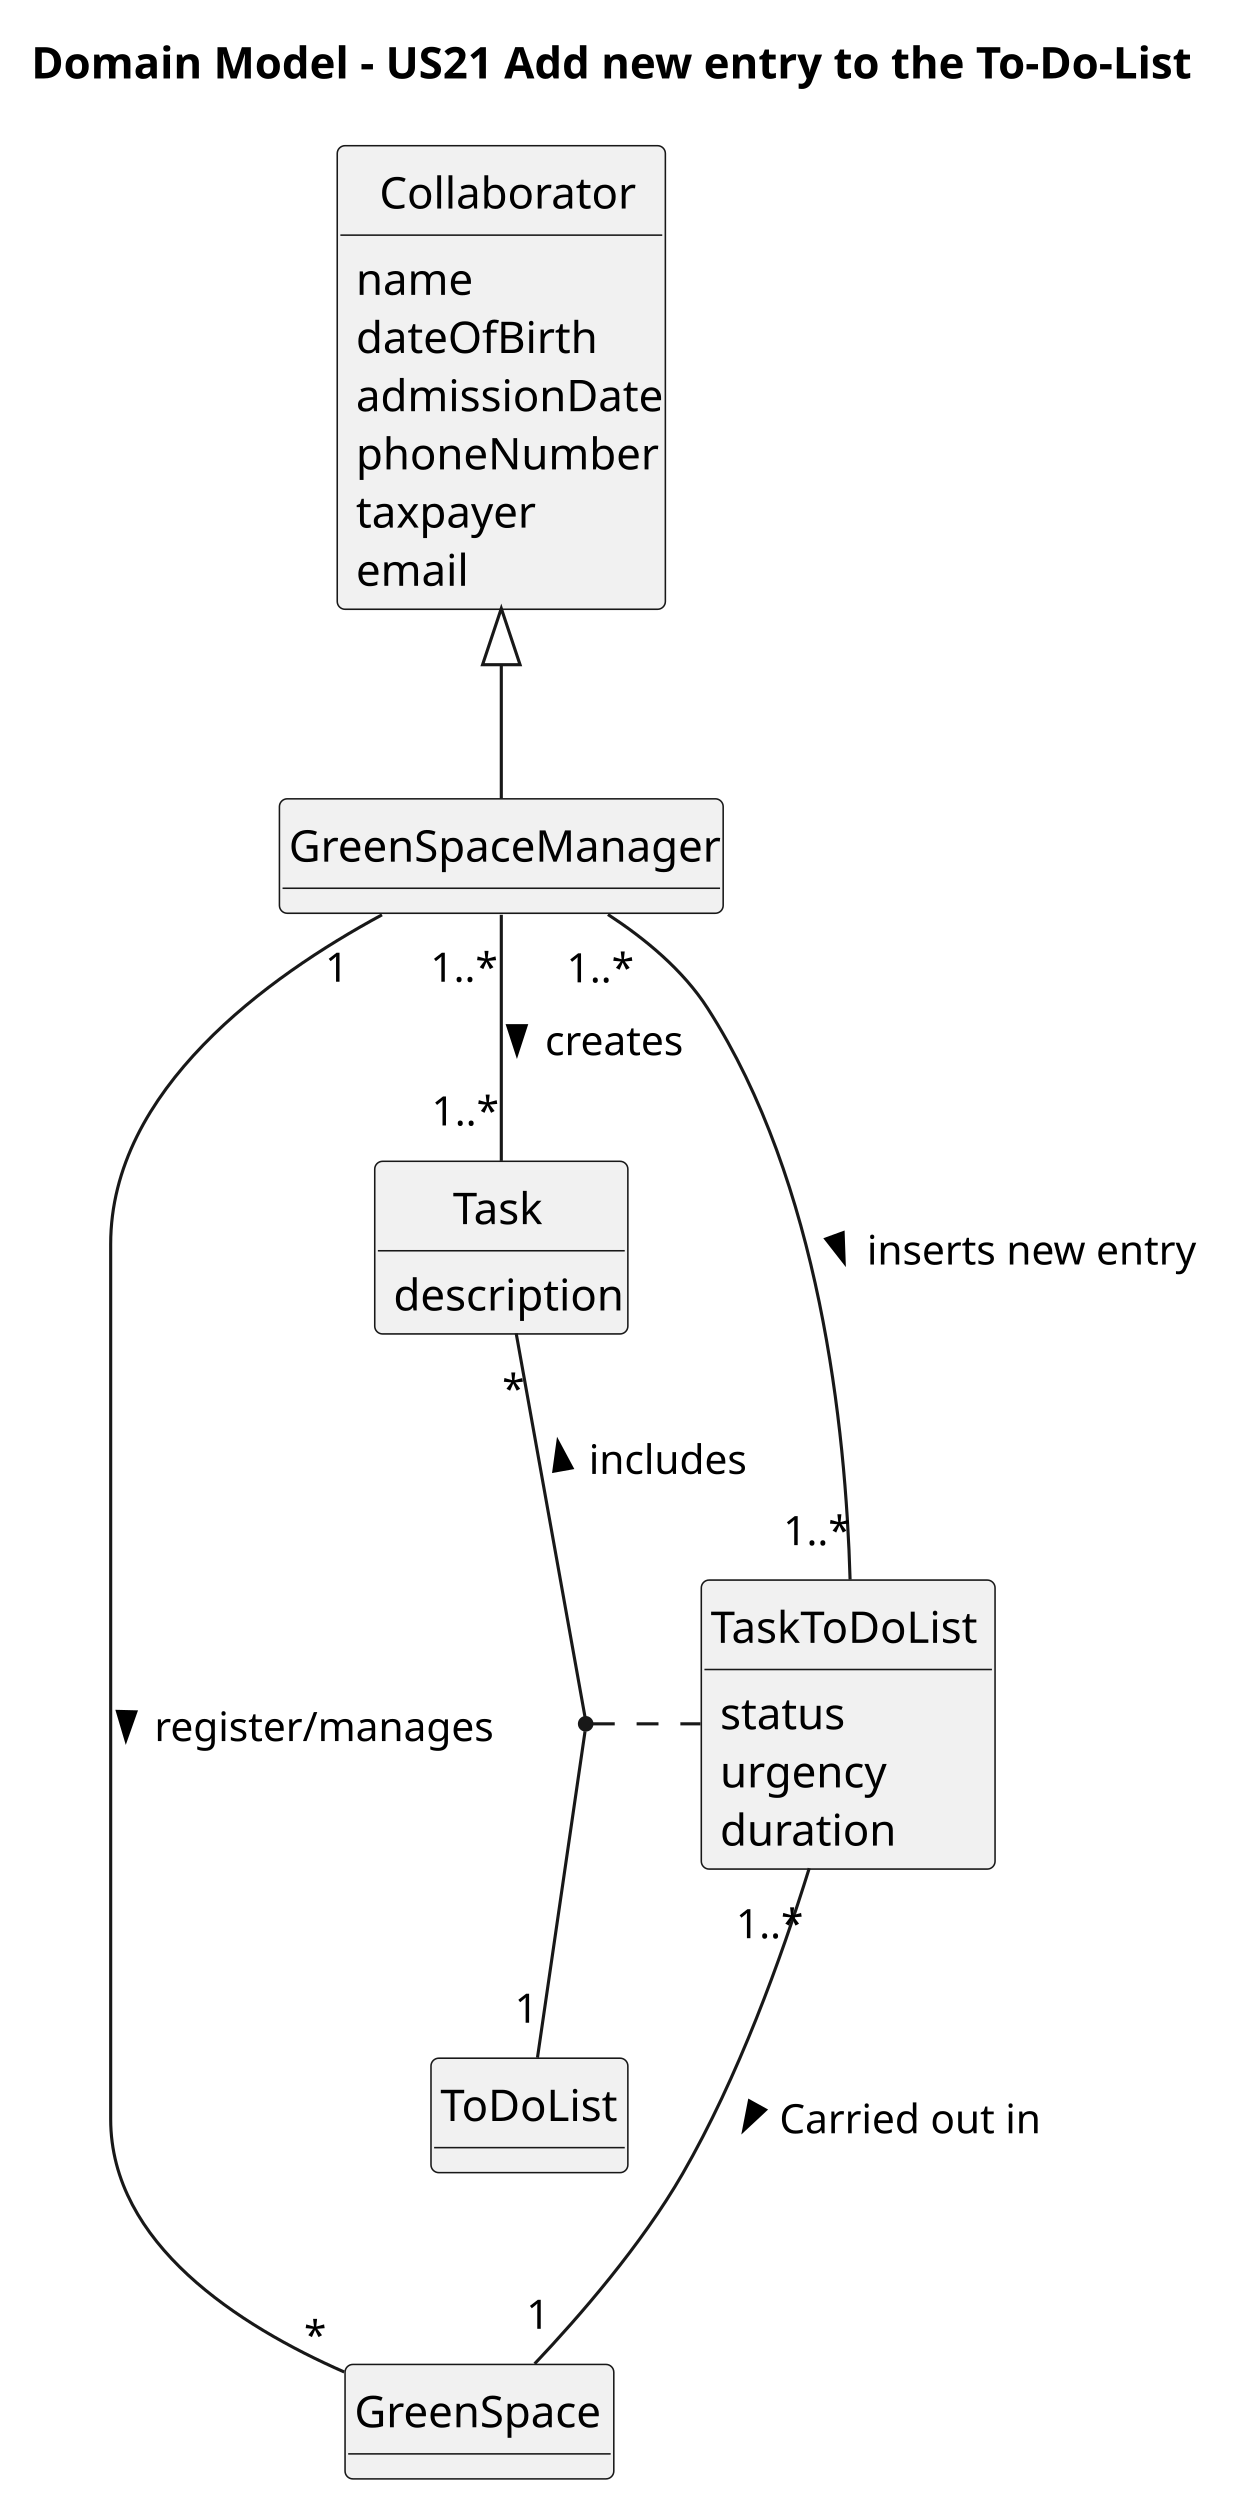
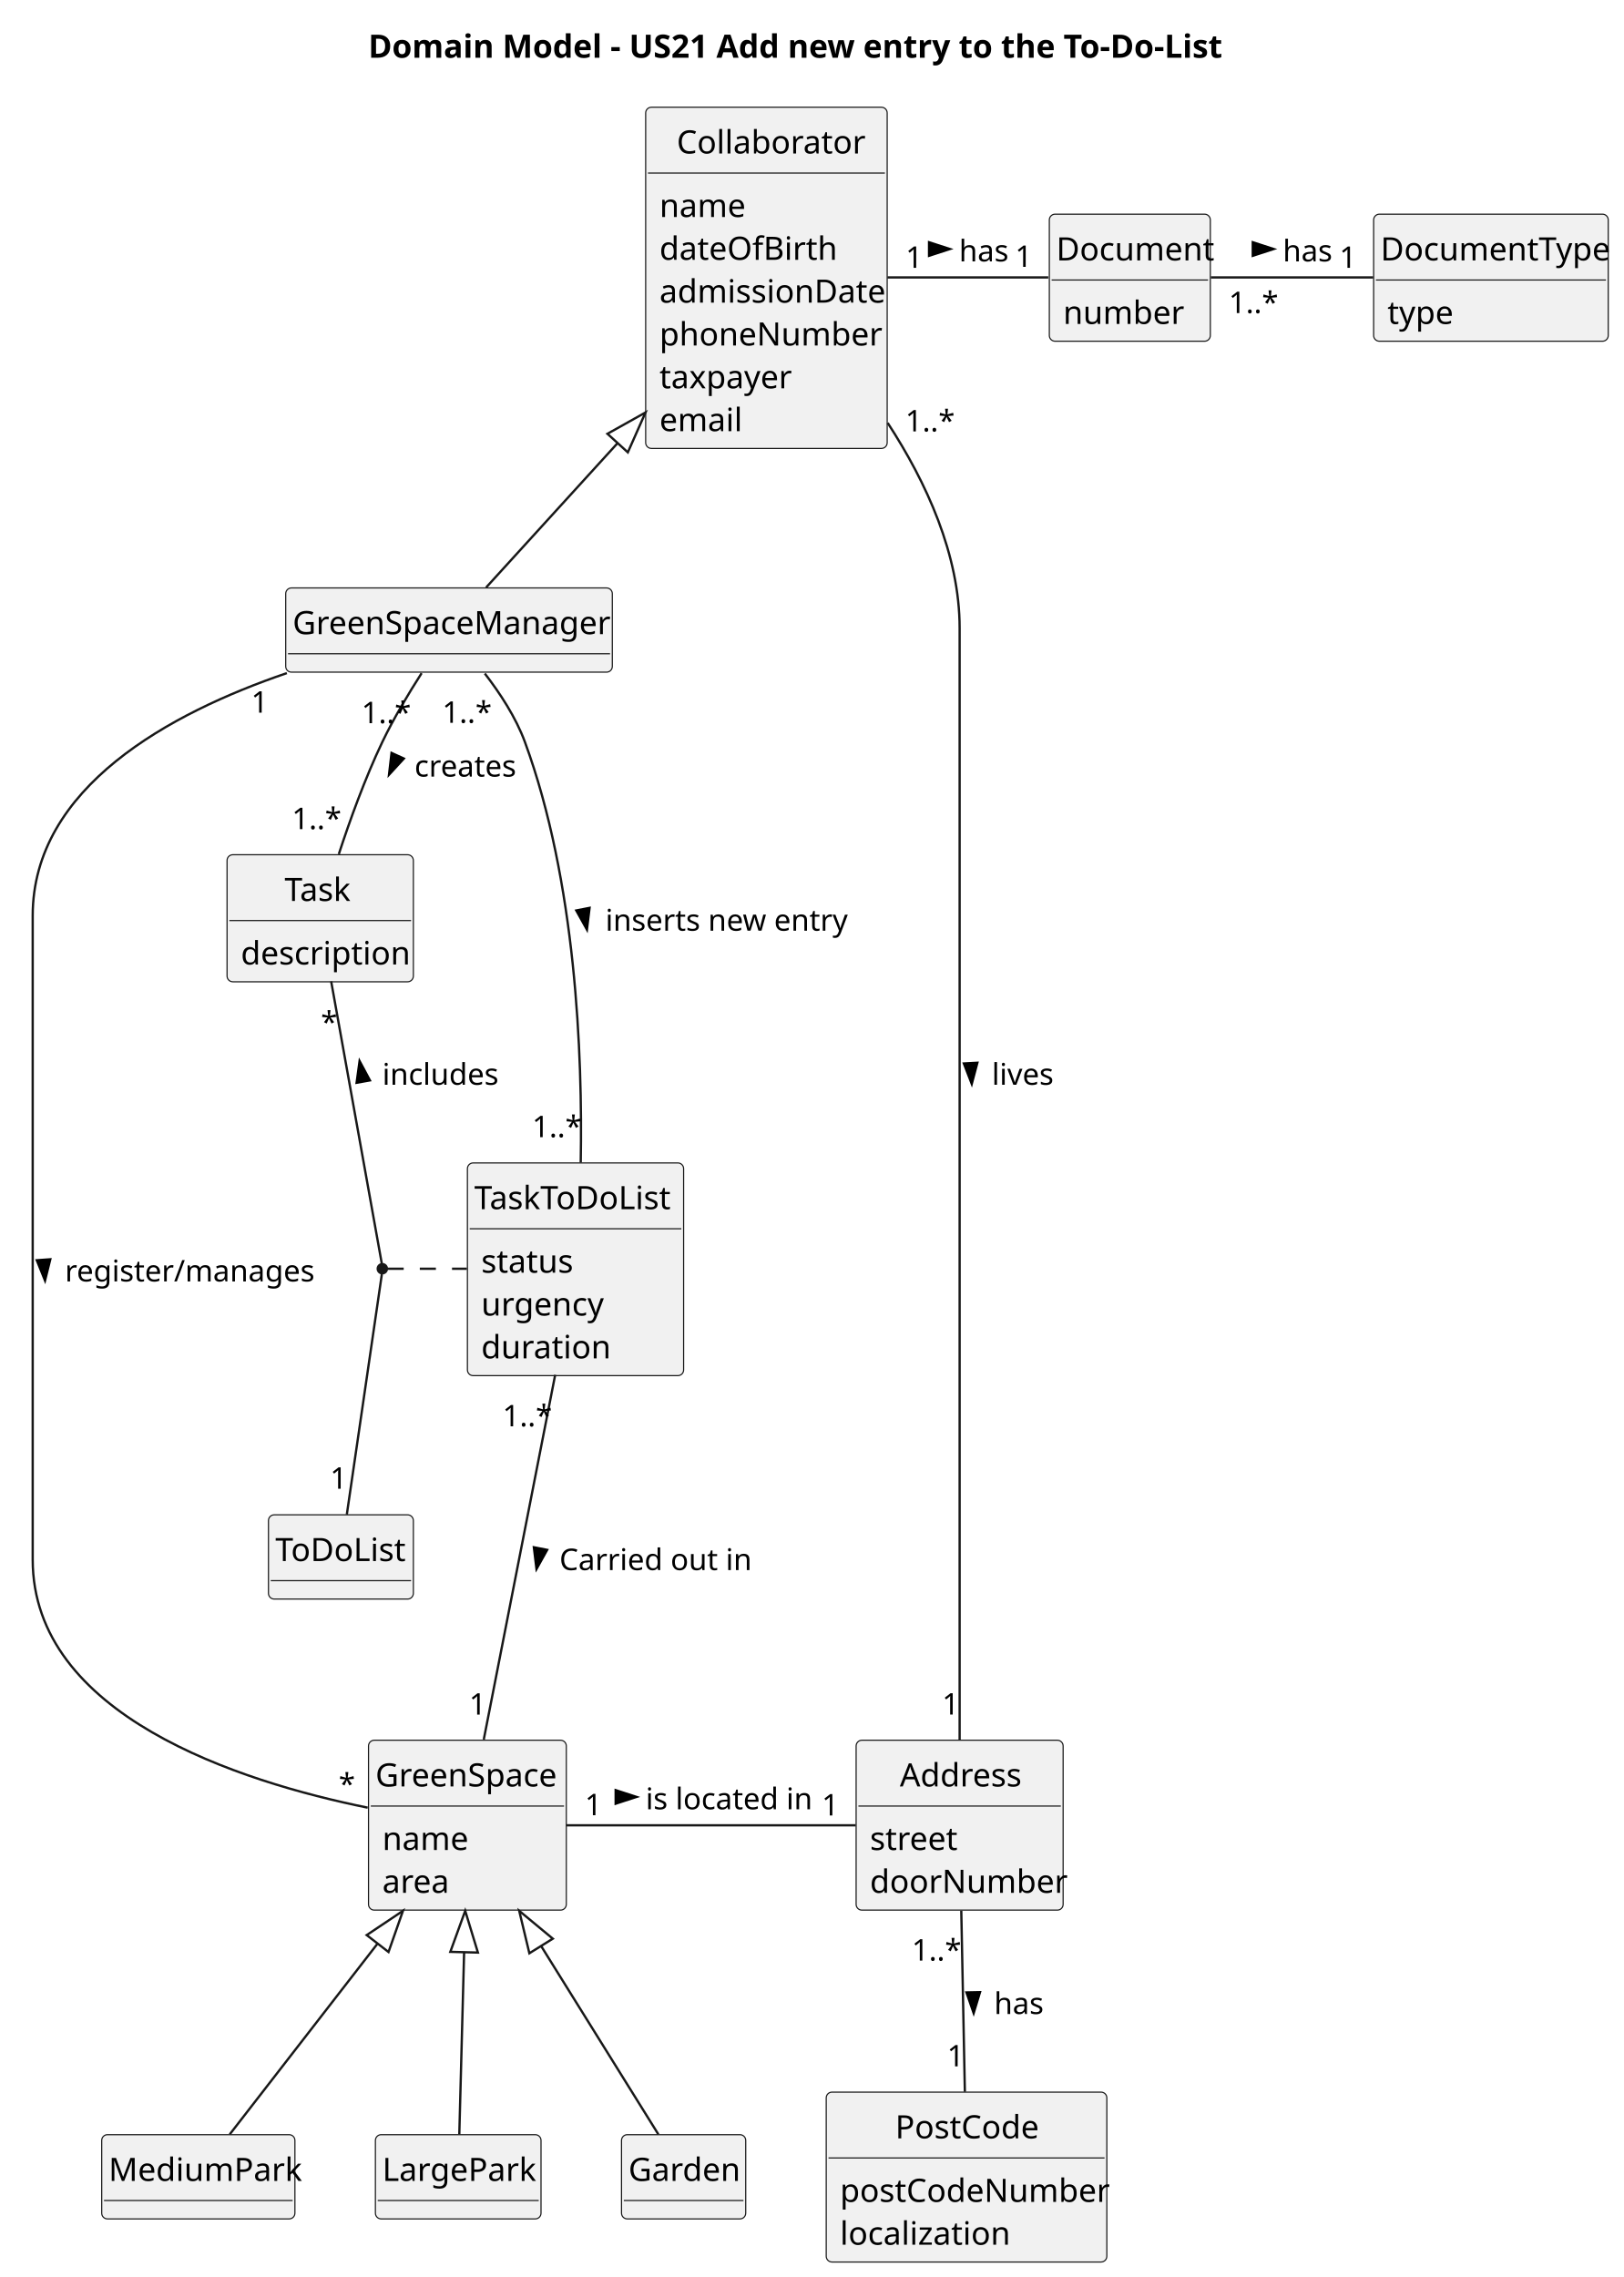
- <svg xmlns="http://www.w3.org/2000/svg" contentStyleType="text/css" height="800px" preserveAspectRatio="none" style="width:400px;height:800px;background:#FFFFFF;" version="1.1" viewBox="0 0 400 800" width="400px" zoomAndPan="magnify">
+ <svg xmlns="http://www.w3.org/2000/svg" contentStyleType="text/css" height="990px" preserveAspectRatio="none" style="width:706px;height:990px;background:#FFFFFF;" version="1.1" viewBox="0 0 706 990" width="706px" zoomAndPan="magnify">
  <defs />
  <g>
-     <text fill="#000000" font-family="sans-serif" font-size="14" font-weight="bold" lengthAdjust="spacing" textLength="372" x="10" y="25.107">Domain Model - US21 Add new entry to the To-Do-List</text>
+     <text fill="#000000" font-family="sans-serif" font-size="14" font-weight="bold" lengthAdjust="spacing" textLength="372" x="160.109" y="25.107">Domain Model - US21 Add new entry to the To-Do-List</text>
    <g id="elem_Collaborator">
-       <rect codeLine="10" fill="#F1F1F1" height="148.348" id="Collaborator" rx="2.5" ry="2.5" style="stroke:#181818;stroke-width:0.5;" width="105" x="107.916" y="46.621" />
-       <text fill="#000000" font-family="sans-serif" font-size="14" lengthAdjust="spacing" textLength="78" x="121.416" y="66.728">Collaborator</text>
-       <line style="stroke:#181818;stroke-width:0.5;" x1="108.916" x2="211.917" y1="75.242" y2="75.242" />
-       <text fill="#000000" font-family="sans-serif" font-size="14" lengthAdjust="spacing" textLength="35" x="113.916" y="94.35">name</text>
-       <text fill="#000000" font-family="sans-serif" font-size="14" lengthAdjust="spacing" textLength="72" x="113.916" y="112.971">dateOfBirth</text>
-       <text fill="#000000" font-family="sans-serif" font-size="14" lengthAdjust="spacing" textLength="93" x="113.916" y="131.592">admissionDate</text>
-       <text fill="#000000" font-family="sans-serif" font-size="14" lengthAdjust="spacing" textLength="89" x="113.916" y="150.213">phoneNumber</text>
-       <text fill="#000000" font-family="sans-serif" font-size="14" lengthAdjust="spacing" textLength="54" x="113.916" y="168.834">taxpayer</text>
-       <text fill="#000000" font-family="sans-serif" font-size="14" lengthAdjust="spacing" textLength="33" x="113.916" y="187.455">email</text>
+       <rect codeLine="10" fill="#F1F1F1" height="148.348" id="Collaborator" rx="2.5" ry="2.5" style="stroke:#181818;stroke-width:0.5;" width="105" x="280.719" y="46.621" />
+       <text fill="#000000" font-family="sans-serif" font-size="14" lengthAdjust="spacing" textLength="78" x="294.219" y="66.728">Collaborator</text>
+       <line style="stroke:#181818;stroke-width:0.5;" x1="281.719" x2="384.719" y1="75.242" y2="75.242" />
+       <text fill="#000000" font-family="sans-serif" font-size="14" lengthAdjust="spacing" textLength="35" x="286.719" y="94.35">name</text>
+       <text fill="#000000" font-family="sans-serif" font-size="14" lengthAdjust="spacing" textLength="72" x="286.719" y="112.971">dateOfBirth</text>
+       <text fill="#000000" font-family="sans-serif" font-size="14" lengthAdjust="spacing" textLength="93" x="286.719" y="131.592">admissionDate</text>
+       <text fill="#000000" font-family="sans-serif" font-size="14" lengthAdjust="spacing" textLength="89" x="286.719" y="150.213">phoneNumber</text>
+       <text fill="#000000" font-family="sans-serif" font-size="14" lengthAdjust="spacing" textLength="54" x="286.719" y="168.834">taxpayer</text>
+       <text fill="#000000" font-family="sans-serif" font-size="14" lengthAdjust="spacing" textLength="33" x="286.719" y="187.455">email</text>
+     </g>
+     <g id="elem_Document">
+       <rect codeLine="19" fill="#F1F1F1" height="55.242" id="Document" rx="2.5" ry="2.5" style="stroke:#181818;stroke-width:0.5;" width="70" x="456.219" y="93.121" />
+       <text fill="#000000" font-family="sans-serif" font-size="14" lengthAdjust="spacing" textLength="64" x="459.219" y="113.228">Document</text>
+       <line style="stroke:#181818;stroke-width:0.5;" x1="457.219" x2="525.219" y1="121.742" y2="121.742" />
+       <text fill="#000000" font-family="sans-serif" font-size="14" lengthAdjust="spacing" textLength="48" x="462.219" y="140.85">number</text>
+     </g>
+     <g id="elem_DocumentType">
+       <rect codeLine="23" fill="#F1F1F1" height="55.242" id="DocumentType" rx="2.5" ry="2.5" style="stroke:#181818;stroke-width:0.5;" width="102" x="597.219" y="93.121" />
+       <text fill="#000000" font-family="sans-serif" font-size="14" lengthAdjust="spacing" textLength="96" x="600.219" y="113.228">DocumentType</text>
+       <line style="stroke:#181818;stroke-width:0.5;" x1="598.219" x2="698.219" y1="121.742" y2="121.742" />
+       <text fill="#000000" font-family="sans-serif" font-size="14" lengthAdjust="spacing" textLength="27" x="603.219" y="140.85">type</text>
+     </g>
+     <g id="elem_Address">
+       <rect codeLine="27" fill="#F1F1F1" height="73.863" id="Address" rx="2.5" ry="2.5" style="stroke:#181818;stroke-width:0.5;" width="90" x="372.219" y="756.621" />
+       <text fill="#000000" font-family="sans-serif" font-size="14" lengthAdjust="spacing" textLength="52" x="391.219" y="776.729">Address</text>
+       <line style="stroke:#181818;stroke-width:0.5;" x1="373.219" x2="461.219" y1="785.242" y2="785.242" />
+       <text fill="#000000" font-family="sans-serif" font-size="14" lengthAdjust="spacing" textLength="36" x="378.219" y="804.35">street</text>
+       <text fill="#000000" font-family="sans-serif" font-size="14" lengthAdjust="spacing" textLength="78" x="378.219" y="822.971">doorNumber</text>
+     </g>
+     <g id="elem_PostCode">
+       <rect codeLine="32" fill="#F1F1F1" height="73.863" id="PostCode" rx="2.5" ry="2.5" style="stroke:#181818;stroke-width:0.5;" width="122" x="359.219" y="909.621" />
+       <text fill="#000000" font-family="sans-serif" font-size="14" lengthAdjust="spacing" textLength="62" x="389.219" y="929.729">PostCode</text>
+       <line style="stroke:#181818;stroke-width:0.5;" x1="360.219" x2="480.219" y1="938.242" y2="938.242" />
+       <text fill="#000000" font-family="sans-serif" font-size="14" lengthAdjust="spacing" textLength="110" x="365.219" y="957.35">postCodeNumber</text>
+       <text fill="#000000" font-family="sans-serif" font-size="14" lengthAdjust="spacing" textLength="69" x="365.219" y="975.971">localization</text>
    </g>
    <g id="elem_GreenSpaceManager">
-       <rect codeLine="19" fill="#F1F1F1" height="36.621" id="GreenSpaceManager" rx="2.5" ry="2.5" style="stroke:#181818;stroke-width:0.5;" width="142" x="89.416" y="255.621" />
-       <text fill="#000000" font-family="sans-serif" font-size="14" lengthAdjust="spacing" textLength="136" x="92.416" y="275.728">GreenSpaceManager</text>
-       <line style="stroke:#181818;stroke-width:0.5;" x1="90.416" x2="230.417" y1="284.242" y2="284.242" />
+       <rect codeLine="37" fill="#F1F1F1" height="36.621" id="GreenSpaceManager" rx="2.5" ry="2.5" style="stroke:#181818;stroke-width:0.5;" width="142" x="124.219" y="255.621" />
+       <text fill="#000000" font-family="sans-serif" font-size="14" lengthAdjust="spacing" textLength="136" x="127.219" y="275.728">GreenSpaceManager</text>
+       <line style="stroke:#181818;stroke-width:0.5;" x1="125.219" x2="265.219" y1="284.242" y2="284.242" />
    </g>
    <g id="elem_ToDoList">
-       <rect codeLine="22" fill="#F1F1F1" height="36.621" id="ToDoList" rx="2.5" ry="2.5" style="stroke:#181818;stroke-width:0.5;" width="63" x="137.917" y="658.621" />
-       <text fill="#000000" font-family="sans-serif" font-size="14" lengthAdjust="spacing" textLength="57" x="140.917" y="678.729">ToDoList</text>
-       <line style="stroke:#181818;stroke-width:0.5;" x1="138.917" x2="199.917" y1="687.242" y2="687.242" />
+       <rect codeLine="40" fill="#F1F1F1" height="36.621" id="ToDoList" rx="2.5" ry="2.5" style="stroke:#181818;stroke-width:0.5;" width="63" x="116.719" y="658.621" />
+       <text fill="#000000" font-family="sans-serif" font-size="14" lengthAdjust="spacing" textLength="57" x="119.719" y="678.729">ToDoList</text>
+       <line style="stroke:#181818;stroke-width:0.5;" x1="117.719" x2="178.719" y1="687.242" y2="687.242" />
    </g>
    <g id="elem_Task">
-       <rect codeLine="25" fill="#F1F1F1" height="55.242" id="Task" rx="2.5" ry="2.5" style="stroke:#181818;stroke-width:0.5;" width="81" x="119.916" y="371.621" />
-       <text fill="#000000" font-family="sans-serif" font-size="14" lengthAdjust="spacing" textLength="31" x="144.917" y="391.728">Task</text>
-       <line style="stroke:#181818;stroke-width:0.5;" x1="120.916" x2="199.917" y1="400.242" y2="400.242" />
-       <text fill="#000000" font-family="sans-serif" font-size="14" lengthAdjust="spacing" textLength="69" x="125.916" y="419.35">description</text>
+       <rect codeLine="43" fill="#F1F1F1" height="55.242" id="Task" rx="2.5" ry="2.5" style="stroke:#181818;stroke-width:0.5;" width="81" x="98.719" y="371.621" />
+       <text fill="#000000" font-family="sans-serif" font-size="14" lengthAdjust="spacing" textLength="31" x="123.719" y="391.728">Task</text>
+       <line style="stroke:#181818;stroke-width:0.5;" x1="99.719" x2="178.719" y1="400.242" y2="400.242" />
+       <text fill="#000000" font-family="sans-serif" font-size="14" lengthAdjust="spacing" textLength="69" x="104.719" y="419.35">description</text>
    </g>
    <g id="elem_TaskToDoList">
-       <rect codeLine="29" fill="#F1F1F1" height="92.484" id="TaskToDoList" rx="2.5" ry="2.5" style="stroke:#181818;stroke-width:0.5;" width="94" x="224.417" y="505.621" />
-       <text fill="#000000" font-family="sans-serif" font-size="14" lengthAdjust="spacing" textLength="88" x="227.417" y="525.729">TaskToDoList</text>
-       <line style="stroke:#181818;stroke-width:0.5;" x1="225.417" x2="317.416" y1="534.242" y2="534.242" />
-       <text fill="#000000" font-family="sans-serif" font-size="14" lengthAdjust="spacing" textLength="38" x="230.417" y="553.35">status</text>
-       <text fill="#000000" font-family="sans-serif" font-size="14" lengthAdjust="spacing" textLength="51" x="230.417" y="571.971">urgency</text>
-       <text fill="#000000" font-family="sans-serif" font-size="14" lengthAdjust="spacing" textLength="52" x="230.417" y="590.592">duration</text>
+       <rect codeLine="47" fill="#F1F1F1" height="92.484" id="TaskToDoList" rx="2.5" ry="2.5" style="stroke:#181818;stroke-width:0.5;" width="94" x="203.219" y="505.621" />
+       <text fill="#000000" font-family="sans-serif" font-size="14" lengthAdjust="spacing" textLength="88" x="206.219" y="525.729">TaskToDoList</text>
+       <line style="stroke:#181818;stroke-width:0.5;" x1="204.219" x2="296.219" y1="534.242" y2="534.242" />
+       <text fill="#000000" font-family="sans-serif" font-size="14" lengthAdjust="spacing" textLength="38" x="209.219" y="553.35">status</text>
+       <text fill="#000000" font-family="sans-serif" font-size="14" lengthAdjust="spacing" textLength="51" x="209.219" y="571.971">urgency</text>
+       <text fill="#000000" font-family="sans-serif" font-size="14" lengthAdjust="spacing" textLength="52" x="209.219" y="590.592">duration</text>
    </g>
    <g id="elem_GreenSpace">
-       <rect fill="#F1F1F1" height="36.621" id="GreenSpace" rx="2.5" ry="2.5" style="stroke:#181818;stroke-width:0.5;" width="86" x="110.416" y="756.621" />
-       <text fill="#000000" font-family="sans-serif" font-size="14" lengthAdjust="spacing" textLength="80" x="113.416" y="776.729">GreenSpace</text>
-       <line style="stroke:#181818;stroke-width:0.5;" x1="111.416" x2="195.417" y1="785.242" y2="785.242" />
+       <rect codeLine="53" fill="#F1F1F1" height="73.863" id="GreenSpace" rx="2.5" ry="2.5" style="stroke:#181818;stroke-width:0.5;" width="86" x="160.219" y="756.621" />
+       <text fill="#000000" font-family="sans-serif" font-size="14" lengthAdjust="spacing" textLength="80" x="163.219" y="776.729">GreenSpace</text>
+       <line style="stroke:#181818;stroke-width:0.5;" x1="161.219" x2="245.219" y1="785.242" y2="785.242" />
+       <text fill="#000000" font-family="sans-serif" font-size="14" lengthAdjust="spacing" textLength="35" x="166.219" y="804.35">name</text>
+       <text fill="#000000" font-family="sans-serif" font-size="14" lengthAdjust="spacing" textLength="29" x="166.219" y="822.971">area</text>
    </g>
-     <ellipse cx="187.417" cy="551.621" fill="#181818" rx="2" ry="2" style="stroke:#181818;stroke-width:1.0;" />
+     <g id="elem_Garden">
+       <rect codeLine="58" fill="#F1F1F1" height="36.621" id="Garden" rx="2.5" ry="2.5" style="stroke:#181818;stroke-width:0.5;" width="54" x="270.219" y="928.121" />
+       <text fill="#000000" font-family="sans-serif" font-size="14" lengthAdjust="spacing" textLength="48" x="273.219" y="948.229">Garden</text>
+       <line style="stroke:#181818;stroke-width:0.5;" x1="271.219" x2="323.219" y1="956.742" y2="956.742" />
+     </g>
+     <g id="elem_MediumPark">
+       <rect codeLine="61" fill="#F1F1F1" height="36.621" id="MediumPark" rx="2.5" ry="2.5" style="stroke:#181818;stroke-width:0.5;" width="84" x="44.219" y="928.121" />
+       <text fill="#000000" font-family="sans-serif" font-size="14" lengthAdjust="spacing" textLength="78" x="47.219" y="948.229">MediumPark</text>
+       <line style="stroke:#181818;stroke-width:0.5;" x1="45.219" x2="127.219" y1="956.742" y2="956.742" />
+     </g>
+     <g id="elem_LargePark">
+       <rect codeLine="64" fill="#F1F1F1" height="36.621" id="LargePark" rx="2.5" ry="2.5" style="stroke:#181818;stroke-width:0.5;" width="72" x="163.219" y="928.121" />
+       <text fill="#000000" font-family="sans-serif" font-size="14" lengthAdjust="spacing" textLength="66" x="166.219" y="948.229">LargePark</text>
+       <line style="stroke:#181818;stroke-width:0.5;" x1="164.219" x2="234.219" y1="956.742" y2="956.742" />
+     </g>
+     <ellipse cx="166.219" cy="551.621" fill="#181818" rx="2" ry="2" style="stroke:#181818;stroke-width:1.0;" />
+     <g id="link_Collaborator_Document">
+       <path codeLine="67" d="M385.829,120.621 C408.809,120.621 435.159,120.621 455.759,120.621 " fill="none" id="Collaborator-Document" style="stroke:#181818;stroke-width:1.0;" />
+       <polygon fill="#000000" points="412.969,108.267,403.924,105.328,403.924,111.206,412.969,108.267" style="stroke:#000000;stroke-width:1.0;" />
+       <text fill="#000000" font-family="sans-serif" font-size="13" lengthAdjust="spacing" textLength="21" x="416.969" y="113.649">has</text>
+       <text fill="#000000" font-family="sans-serif" font-size="13" lengthAdjust="spacing" textLength="7" x="393.719" y="116.45">1</text>
+       <text fill="#000000" font-family="sans-serif" font-size="13" lengthAdjust="spacing" textLength="7" x="441.332" y="116.034">1</text>
+     </g>
+     <g id="link_Collaborator_Address">
+       <path codeLine="68" d="M385.939,183.871 C402.819,209.791 417.219,241.241 417.219,273.121 C417.219,273.121 417.219,273.121 417.219,678.121 C417.219,704.361 417.219,733.981 417.219,756.521 " fill="none" id="Collaborator-Address" style="stroke:#181818;stroke-width:1.0;" />
+       <polygon fill="#000000" points="422.492,471.259,424.933,462.067,419.064,462.388,422.492,471.259" style="stroke:#000000;stroke-width:1.0;" />
+       <text fill="#000000" font-family="sans-serif" font-size="13" lengthAdjust="spacing" textLength="25" x="431.219" y="471.649">lives</text>
+       <text fill="#000000" font-family="sans-serif" font-size="13" lengthAdjust="spacing" textLength="20" x="393.583" y="187.569">1..*</text>
+       <text fill="#000000" font-family="sans-serif" font-size="13" lengthAdjust="spacing" textLength="7" x="409.596" y="745.465">1</text>
+     </g>
    <g id="link_Collaborator_GreenSpaceManager">
-       <path codeLine="35" d="M160.417,212.711 C160.417,235.411 160.417,240.431 160.417,255.601 " fill="none" id="Collaborator-backto-GreenSpaceManager" style="stroke:#181818;stroke-width:1.0;" />
-       <polygon fill="none" points="160.417,194.711,154.417,212.711,166.417,212.711,160.417,194.711" style="stroke:#181818;stroke-width:1.0;" />
+       <path codeLine="69" d="M268.529,192.64 C243.859,219.73 228.319,236.781 211.339,255.431 " fill="none" id="Collaborator-backto-GreenSpaceManager" style="stroke:#181818;stroke-width:1.0;" />
+       <polygon fill="none" points="280.649,179.331,264.093,188.6,272.966,196.679,280.649,179.331" style="stroke:#181818;stroke-width:1.0;" />
    </g>
    <g id="link_GreenSpaceManager_Task">
-       <path codeLine="37" d="M160.417,292.741 C160.417,313.341 160.417,347.621 160.417,371.471 " fill="none" id="GreenSpaceManager-Task" style="stroke:#181818;stroke-width:1.0;" />
-       <polygon fill="#000000" points="165.417,337.267,168.356,328.221,162.478,328.221,165.417,337.267" style="stroke:#000000;stroke-width:1.0;" />
-       <text fill="#000000" font-family="sans-serif" font-size="13" lengthAdjust="spacing" textLength="43" x="174.417" y="337.649">creates</text>
-       <text fill="#000000" font-family="sans-serif" font-size="13" lengthAdjust="spacing" textLength="20" x="137.729" y="314.148">1..*</text>
-       <text fill="#000000" font-family="sans-serif" font-size="13" lengthAdjust="spacing" textLength="20" x="138.104" y="360.145">1..*</text>
+       <path codeLine="71" d="M183.309,292.681 C177.679,301.441 171.139,312.331 166.219,322.621 C158.719,338.321 152.099,356.691 147.299,371.381 " fill="none" id="GreenSpaceManager-Task" style="stroke:#181818;stroke-width:1.0;" />
+       <polygon fill="#000000" points="169.139,336.813,175.574,329.811,170.23,327.365,169.139,336.813" style="stroke:#000000;stroke-width:1.0;" />
+       <text fill="#000000" font-family="sans-serif" font-size="13" lengthAdjust="spacing" textLength="43" x="180.219" y="337.649">creates</text>
+       <text fill="#000000" font-family="sans-serif" font-size="13" lengthAdjust="spacing" textLength="20" x="157.147" y="314.414">1..*</text>
+       <text fill="#000000" font-family="sans-serif" font-size="13" lengthAdjust="spacing" textLength="20" x="126.879" y="360.487">1..*</text>
    </g>
    <g id="link_GreenSpaceManager_TaskToDoList">
-       <path codeLine="38" d="M194.536,292.631 C206.337,300.311 218.556,310.391 226.417,322.621 C262.286,378.461 270.637,456.681 272.026,505.461 " fill="none" id="GreenSpaceManager-TaskToDoList" style="stroke:#181818;stroke-width:1.0;" />
-       <polygon fill="#000000" points="270.127,403.965,269.794,394.46,264.271,396.471,270.127,403.965" style="stroke:#000000;stroke-width:1.0;" />
-       <text fill="#000000" font-family="sans-serif" font-size="13" lengthAdjust="spacing" textLength="99" x="277.416" y="404.649">inserts new entry</text>
-       <text fill="#000000" font-family="sans-serif" font-size="13" lengthAdjust="spacing" textLength="20" x="181.32" y="314.35">1..*</text>
-       <text fill="#000000" font-family="sans-serif" font-size="13" lengthAdjust="spacing" textLength="20" x="250.647" y="494.447">1..*</text>
+       <path codeLine="72" d="M210.779,292.831 C217.299,301.281 224.279,311.871 228.219,322.621 C250.409,383.101 253.329,458.341 252.479,505.441 " fill="none" id="GreenSpaceManager-TaskToDoList" style="stroke:#181818;stroke-width:1.0;" />
+       <polygon fill="#000000" points="255.181,404.173,256.324,394.731,250.556,395.863,255.181,404.173" style="stroke:#000000;stroke-width:1.0;" />
+       <text fill="#000000" font-family="sans-serif" font-size="13" lengthAdjust="spacing" textLength="99" x="263.219" y="404.649">inserts new entry</text>
+       <text fill="#000000" font-family="sans-serif" font-size="13" lengthAdjust="spacing" textLength="20" x="192.273" y="314.262">1..*</text>
+       <text fill="#000000" font-family="sans-serif" font-size="13" lengthAdjust="spacing" textLength="20" x="231.342" y="494.424">1..*</text>
    </g>
    <g id="link_GreenSpaceManager_GreenSpace">
-       <path codeLine="39" d="M122.237,292.741 C85.477,312.641 35.416,348.801 35.416,398.121 C35.416,398.121 35.416,398.121 35.416,678.121 C35.416,718.001 76.466,744.231 110.147,759.041 " fill="none" id="GreenSpaceManager-GreenSpace" style="stroke:#181818;stroke-width:1.0;" />
-       <polygon fill="#000000" points="40.287,556.765,43.459,547.799,37.584,547.647,40.287,556.765" style="stroke:#000000;stroke-width:1.0;" />
-       <text fill="#000000" font-family="sans-serif" font-size="13" lengthAdjust="spacing" textLength="100" x="49.416" y="557.149">register/manages</text>
-       <text fill="#000000" font-family="sans-serif" font-size="13" lengthAdjust="spacing" textLength="7" x="104.035" y="314.148">1</text>
-       <text fill="#000000" font-family="sans-serif" font-size="13" lengthAdjust="spacing" textLength="5" x="97.28" y="751.902">*</text>
+       <path codeLine="73" d="M124.719,292.651 C73.899,310.001 14.219,342.271 14.219,398.121 C14.219,398.121 14.219,398.121 14.219,678.121 C14.219,745.831 104.059,774.601 159.859,785.941 " fill="none" id="GreenSpaceManager-GreenSpace" style="stroke:#181818;stroke-width:1.0;" />
+       <polygon fill="#000000" points="19.574,556.754,21.863,547.523,16,547.941,19.574,556.754" style="stroke:#000000;stroke-width:1.0;" />
+       <text fill="#000000" font-family="sans-serif" font-size="13" lengthAdjust="spacing" textLength="100" x="28.219" y="557.149">register/manages</text>
+       <text fill="#000000" font-family="sans-serif" font-size="13" lengthAdjust="spacing" textLength="7" x="109.163" y="309.844">1</text>
+       <text fill="#000000" font-family="sans-serif" font-size="13" lengthAdjust="spacing" textLength="5" x="147.263" y="780.325">*</text>
    </g>
-     <g id="link_Task_apoint13">
-       <path d="M165.177,426.681 C172.387,466.851 185.417,539.451 187.207,549.461 " fill="none" id="Task-apoint13" style="stroke:#181818;stroke-width:1.0;" />
-       <polygon fill="#000000" points="178.534,461.345,177.238,470.767,183.024,469.729,178.534,461.345" style="stroke:#000000;stroke-width:1.0;" />
-       <text fill="#000000" font-family="sans-serif" font-size="13" lengthAdjust="spacing" textLength="48" x="188.417" y="471.649">includes</text>
-       <text fill="#000000" font-family="sans-serif" font-size="13" lengthAdjust="spacing" textLength="5" x="160.699" y="449.054">*</text>
+     <g id="link_GreenSpace_Garden">
+       <path codeLine="75" d="M235.249,846.074 C254.359,876.784 271.469,904.261 286.239,927.981 " fill="none" id="GreenSpace-backto-Garden" style="stroke:#181818;stroke-width:1.0;" />
+       <polygon fill="none" points="225.739,830.791,230.155,849.244,240.343,842.904,225.739,830.791" style="stroke:#181818;stroke-width:1.0;" />
    </g>
-     <g id="link_apoint13_ToDoList">
-       <path d="M187.216,554.011 C185.737,564.131 176.556,627.121 171.987,658.461 " fill="none" id="apoint13-ToDoList" style="stroke:#181818;stroke-width:1.0;" />
-       <text fill="#000000" font-family="sans-serif" font-size="13" lengthAdjust="spacing" textLength="7" x="164.702" y="647.274">1</text>
+     <g id="link_GreenSpace_MediumPark">
+       <path codeLine="76" d="M164.173,845.019 C140.373,875.729 118.269,904.261 99.879,927.981 " fill="none" id="GreenSpace-backto-MediumPark" style="stroke:#181818;stroke-width:1.0;" />
+       <polygon fill="none" points="175.199,830.791,159.43,841.343,168.915,848.694,175.199,830.791" style="stroke:#181818;stroke-width:1.0;" />
    </g>
-     <g id="link_apoint13_TaskToDoList">
-       <path d="M189.716,551.621 C201.207,551.621 212.696,551.621 224.186,551.621 " fill="none" id="apoint13-TaskToDoList" style="stroke:#181818;stroke-width:1.0;stroke-dasharray:7.0,7.0;" />
+     <g id="link_GreenSpace_LargePark">
+       <path codeLine="77" d="M201.784,848.785 C200.974,879.495 200.319,904.261 199.689,927.981 " fill="none" id="GreenSpace-backto-LargePark" style="stroke:#181818;stroke-width:1.0;" />
+       <polygon fill="none" points="202.259,830.791,195.786,848.627,207.782,848.943,202.259,830.791" style="stroke:#181818;stroke-width:1.0;" />
+     </g>
+     <g id="link_GreenSpace_Address">
+       <path codeLine="78" d="M246.269,793.621 C282.759,793.621 334.929,793.621 372.029,793.621 " fill="none" id="GreenSpace-Address" style="stroke:#181818;stroke-width:1.0;" />
+       <polygon fill="#000000" points="276.719,781.267,267.674,778.328,267.674,784.206,276.719,781.267" style="stroke:#000000;stroke-width:1.0;" />
+       <text fill="#000000" font-family="sans-serif" font-size="13" lengthAdjust="spacing" textLength="70" x="280.719" y="786.649">is located in</text>
+       <text fill="#000000" font-family="sans-serif" font-size="13" lengthAdjust="spacing" textLength="7" x="254.27" y="789.225">1</text>
+       <text fill="#000000" font-family="sans-serif" font-size="13" lengthAdjust="spacing" textLength="7" x="357.269" y="789.329">1</text>
+     </g>
+     <g id="link_Address_PostCode">
+       <path codeLine="80" d="M417.939,830.791 C418.409,854.611 419.029,885.671 419.499,909.491 " fill="none" id="Address-PostCode" style="stroke:#181818;stroke-width:1.0;" />
+       <polygon fill="#000000" points="423.318,875.266,426.077,866.164,420.2,866.281,423.318,875.266" style="stroke:#000000;stroke-width:1.0;" />
+       <text fill="#000000" font-family="sans-serif" font-size="13" lengthAdjust="spacing" textLength="21" x="432.219" y="875.649">has</text>
+       <text fill="#000000" font-family="sans-serif" font-size="13" lengthAdjust="spacing" textLength="20" x="396.402" y="852.419">1..*</text>
+       <text fill="#000000" font-family="sans-serif" font-size="13" lengthAdjust="spacing" textLength="7" x="411.747" y="898.43">1</text>
+     </g>
+     <g id="link_Document_DocumentType">
+       <path codeLine="82" d="M526.449,120.621 C547.249,120.621 573.929,120.621 597.019,120.621 " fill="none" id="Document-DocumentType" style="stroke:#181818;stroke-width:1.0;" />
+       <polygon fill="#000000" points="553.719,108.267,544.674,105.328,544.674,111.206,553.719,108.267" style="stroke:#000000;stroke-width:1.0;" />
+       <text fill="#000000" font-family="sans-serif" font-size="13" lengthAdjust="spacing" textLength="21" x="557.719" y="113.649">has</text>
+       <text fill="#000000" font-family="sans-serif" font-size="13" lengthAdjust="spacing" textLength="20" x="534.223" y="136.114">1..*</text>
+       <text fill="#000000" font-family="sans-serif" font-size="13" lengthAdjust="spacing" textLength="7" x="582.327" y="116.457">1</text>
+     </g>
+     <g id="link_Task_apoint28">
+       <path d="M143.979,426.681 C151.189,466.851 164.219,539.451 166.009,549.461 " fill="none" id="Task-apoint28" style="stroke:#181818;stroke-width:1.0;" />
+       <polygon fill="#000000" points="156.336,461.345,155.041,470.767,160.826,469.729,156.336,461.345" style="stroke:#000000;stroke-width:1.0;" />
+       <text fill="#000000" font-family="sans-serif" font-size="13" lengthAdjust="spacing" textLength="48" x="166.219" y="471.649">includes</text>
+       <text fill="#000000" font-family="sans-serif" font-size="13" lengthAdjust="spacing" textLength="5" x="139.501" y="449.054">*</text>
+     </g>
+     <g id="link_apoint28_ToDoList">
+       <path d="M166.019,554.011 C164.539,564.131 155.359,627.121 150.789,658.461 " fill="none" id="apoint28-ToDoList" style="stroke:#181818;stroke-width:1.0;" />
+       <text fill="#000000" font-family="sans-serif" font-size="13" lengthAdjust="spacing" textLength="7" x="143.504" y="647.274">1</text>
+     </g>
+     <g id="link_apoint28_TaskToDoList">
+       <path d="M168.519,551.621 C180.009,551.621 191.499,551.621 202.989,551.621 " fill="none" id="apoint28-TaskToDoList" style="stroke:#181818;stroke-width:1.0;stroke-dasharray:7.0,7.0;" />
    </g>
    <g id="link_TaskToDoList_GreenSpace">
-       <path codeLine="43" d="M258.957,597.831 C249.936,626.871 236.216,664.771 218.417,695.621 C205.246,718.461 185.387,741.301 171.087,756.411 " fill="none" id="TaskToDoList-GreenSpace" style="stroke:#181818;stroke-width:1.0;" />
-       <polygon fill="#000000" points="237.993,681.64,244.948,675.153,239.806,672.304,237.993,681.64" style="stroke:#000000;stroke-width:1.0;" />
-       <text fill="#000000" font-family="sans-serif" font-size="13" lengthAdjust="spacing" textLength="77" x="249.417" y="682.649">Carried out in</text>
-       <text fill="#000000" font-family="sans-serif" font-size="13" lengthAdjust="spacing" textLength="20" x="235.517" y="620.222">1..*</text>
-       <text fill="#000000" font-family="sans-serif" font-size="13" lengthAdjust="spacing" textLength="7" x="168.426" y="745.209">1</text>
+       <path codeLine="87" d="M241.379,597.761 C232.389,643.661 218.639,713.881 210.329,756.301 " fill="none" id="TaskToDoList-GreenSpace" style="stroke:#181818;stroke-width:1.0;" />
+       <polygon fill="#000000" points="233.258,682.173,237.881,673.862,232.112,672.732,233.258,682.173" style="stroke:#000000;stroke-width:1.0;" />
+       <text fill="#000000" font-family="sans-serif" font-size="13" lengthAdjust="spacing" textLength="77" x="243.219" y="682.649">Carried out in</text>
+       <text fill="#000000" font-family="sans-serif" font-size="13" lengthAdjust="spacing" textLength="20" x="218.494" y="620.141">1..*</text>
+       <text fill="#000000" font-family="sans-serif" font-size="13" lengthAdjust="spacing" textLength="7" x="203.949" y="745.491">1</text>
    </g>
  </g>
</svg>
